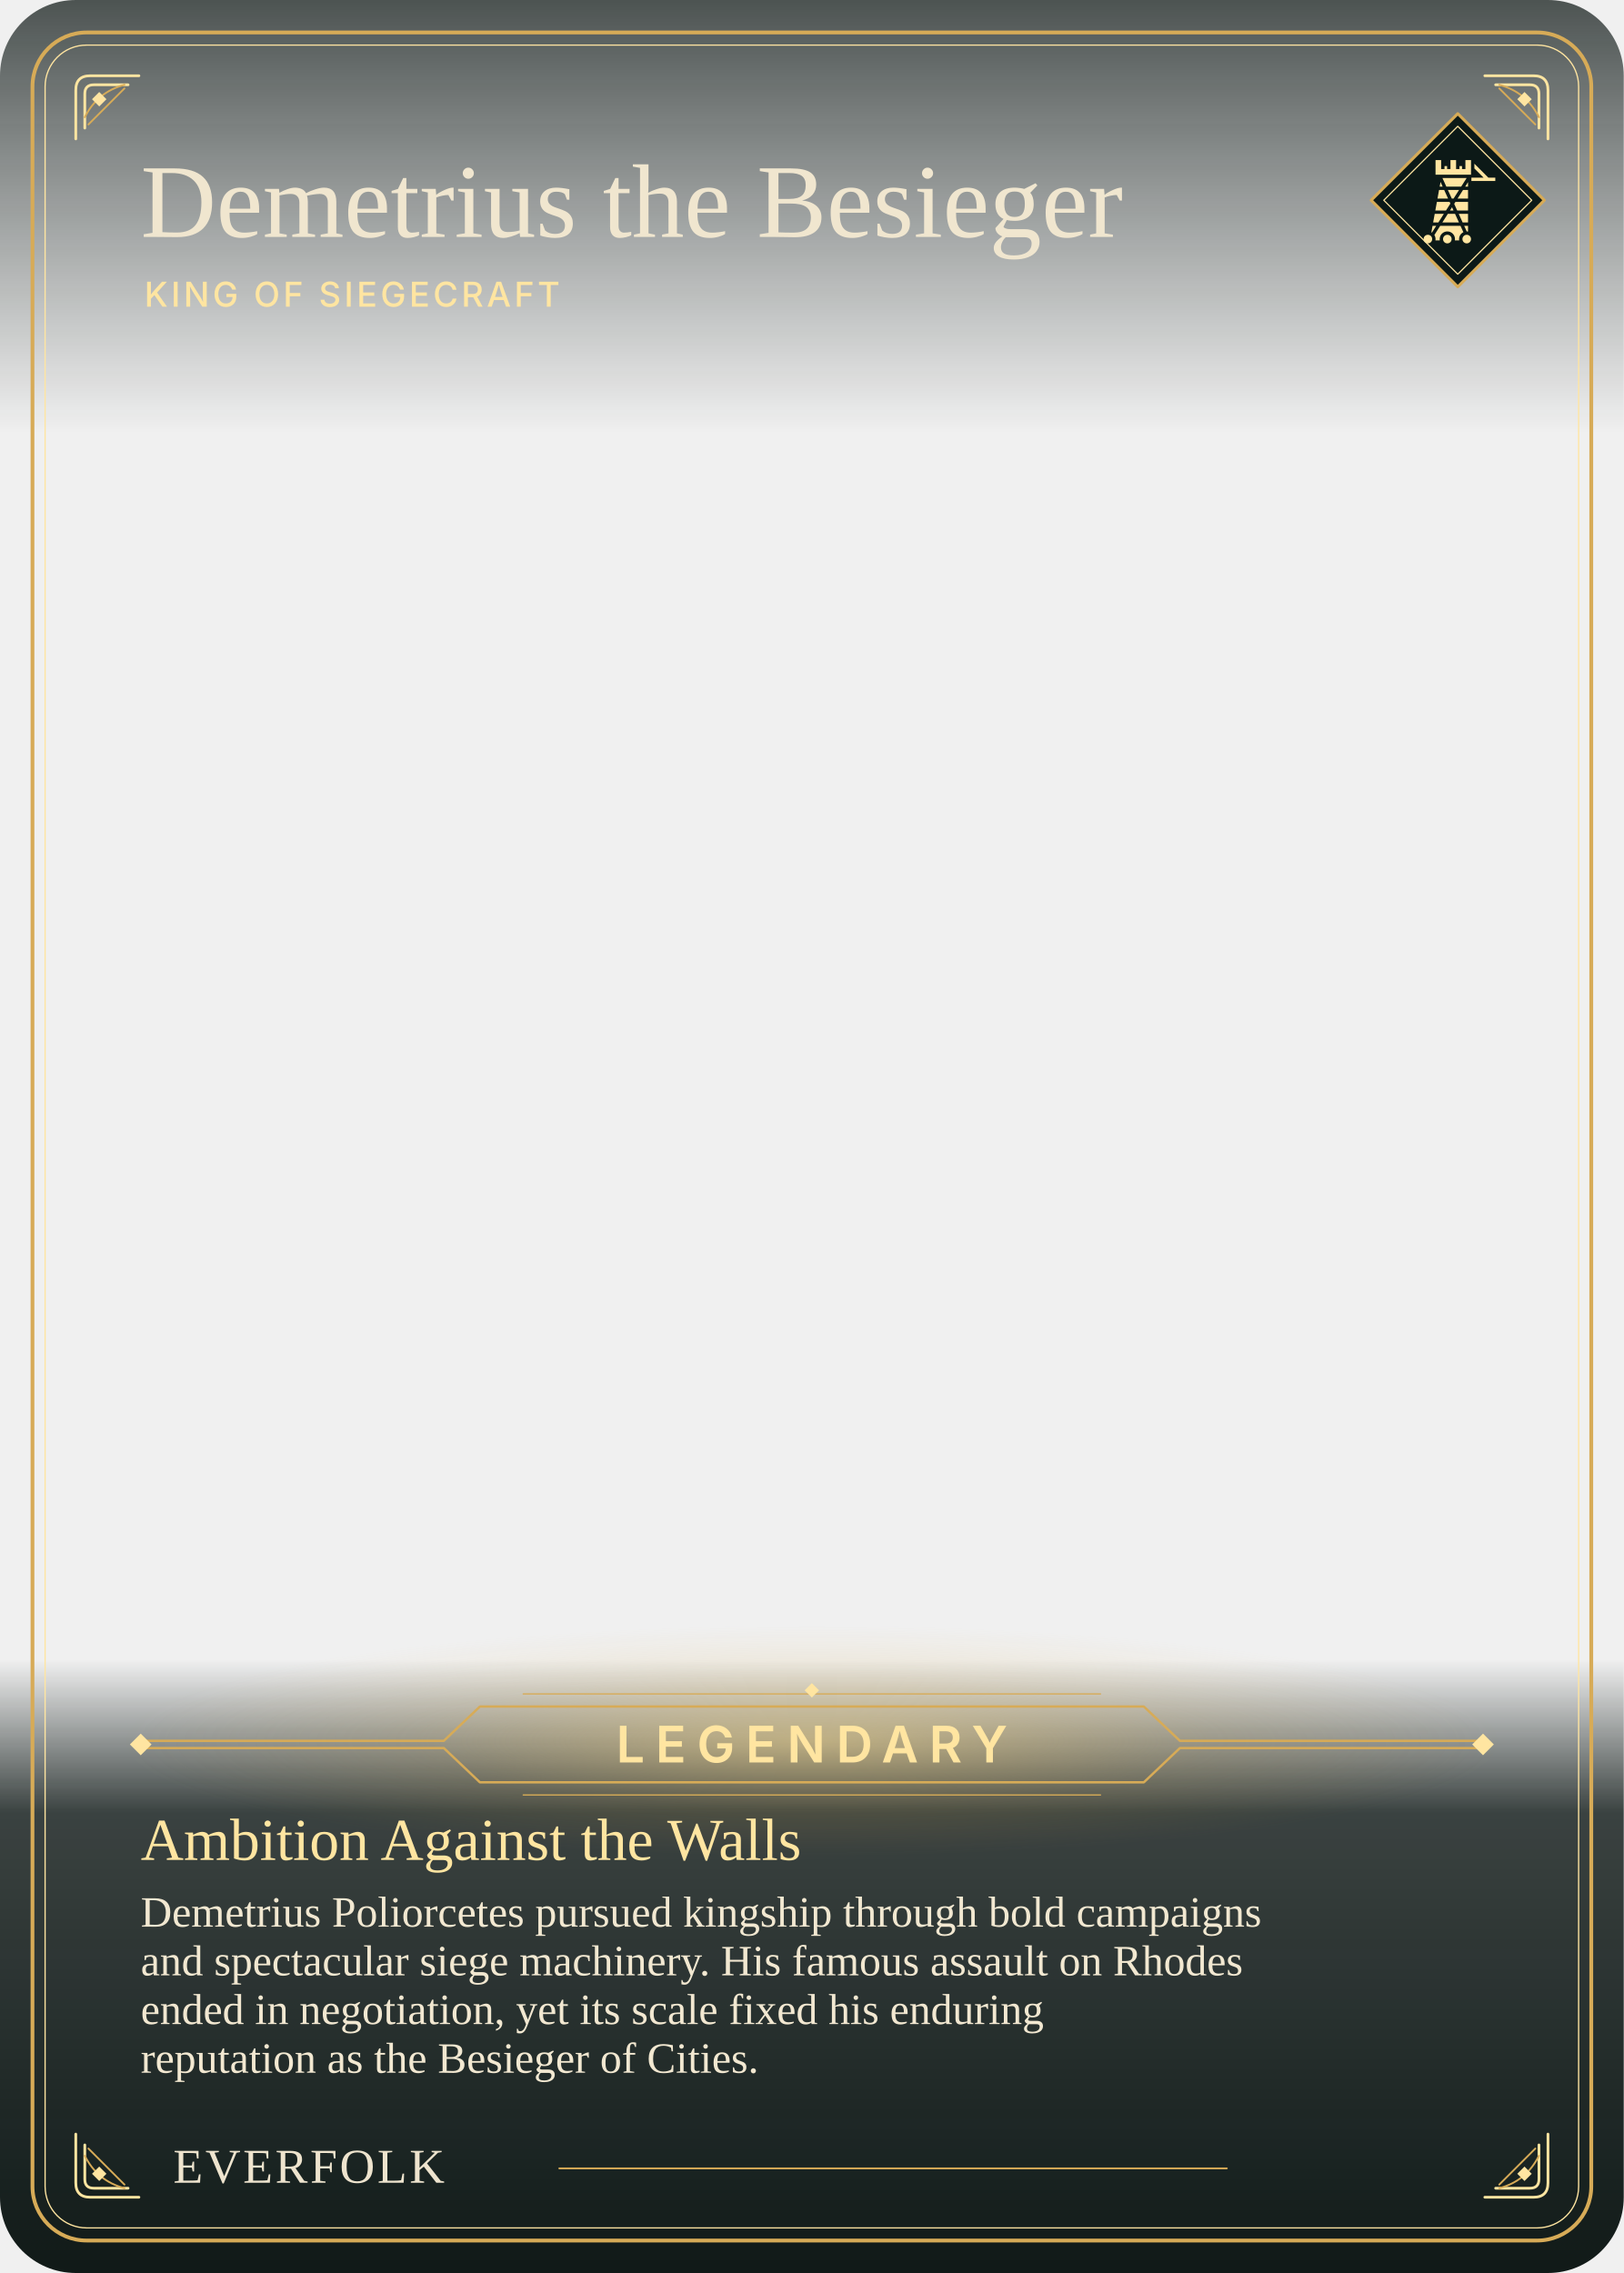
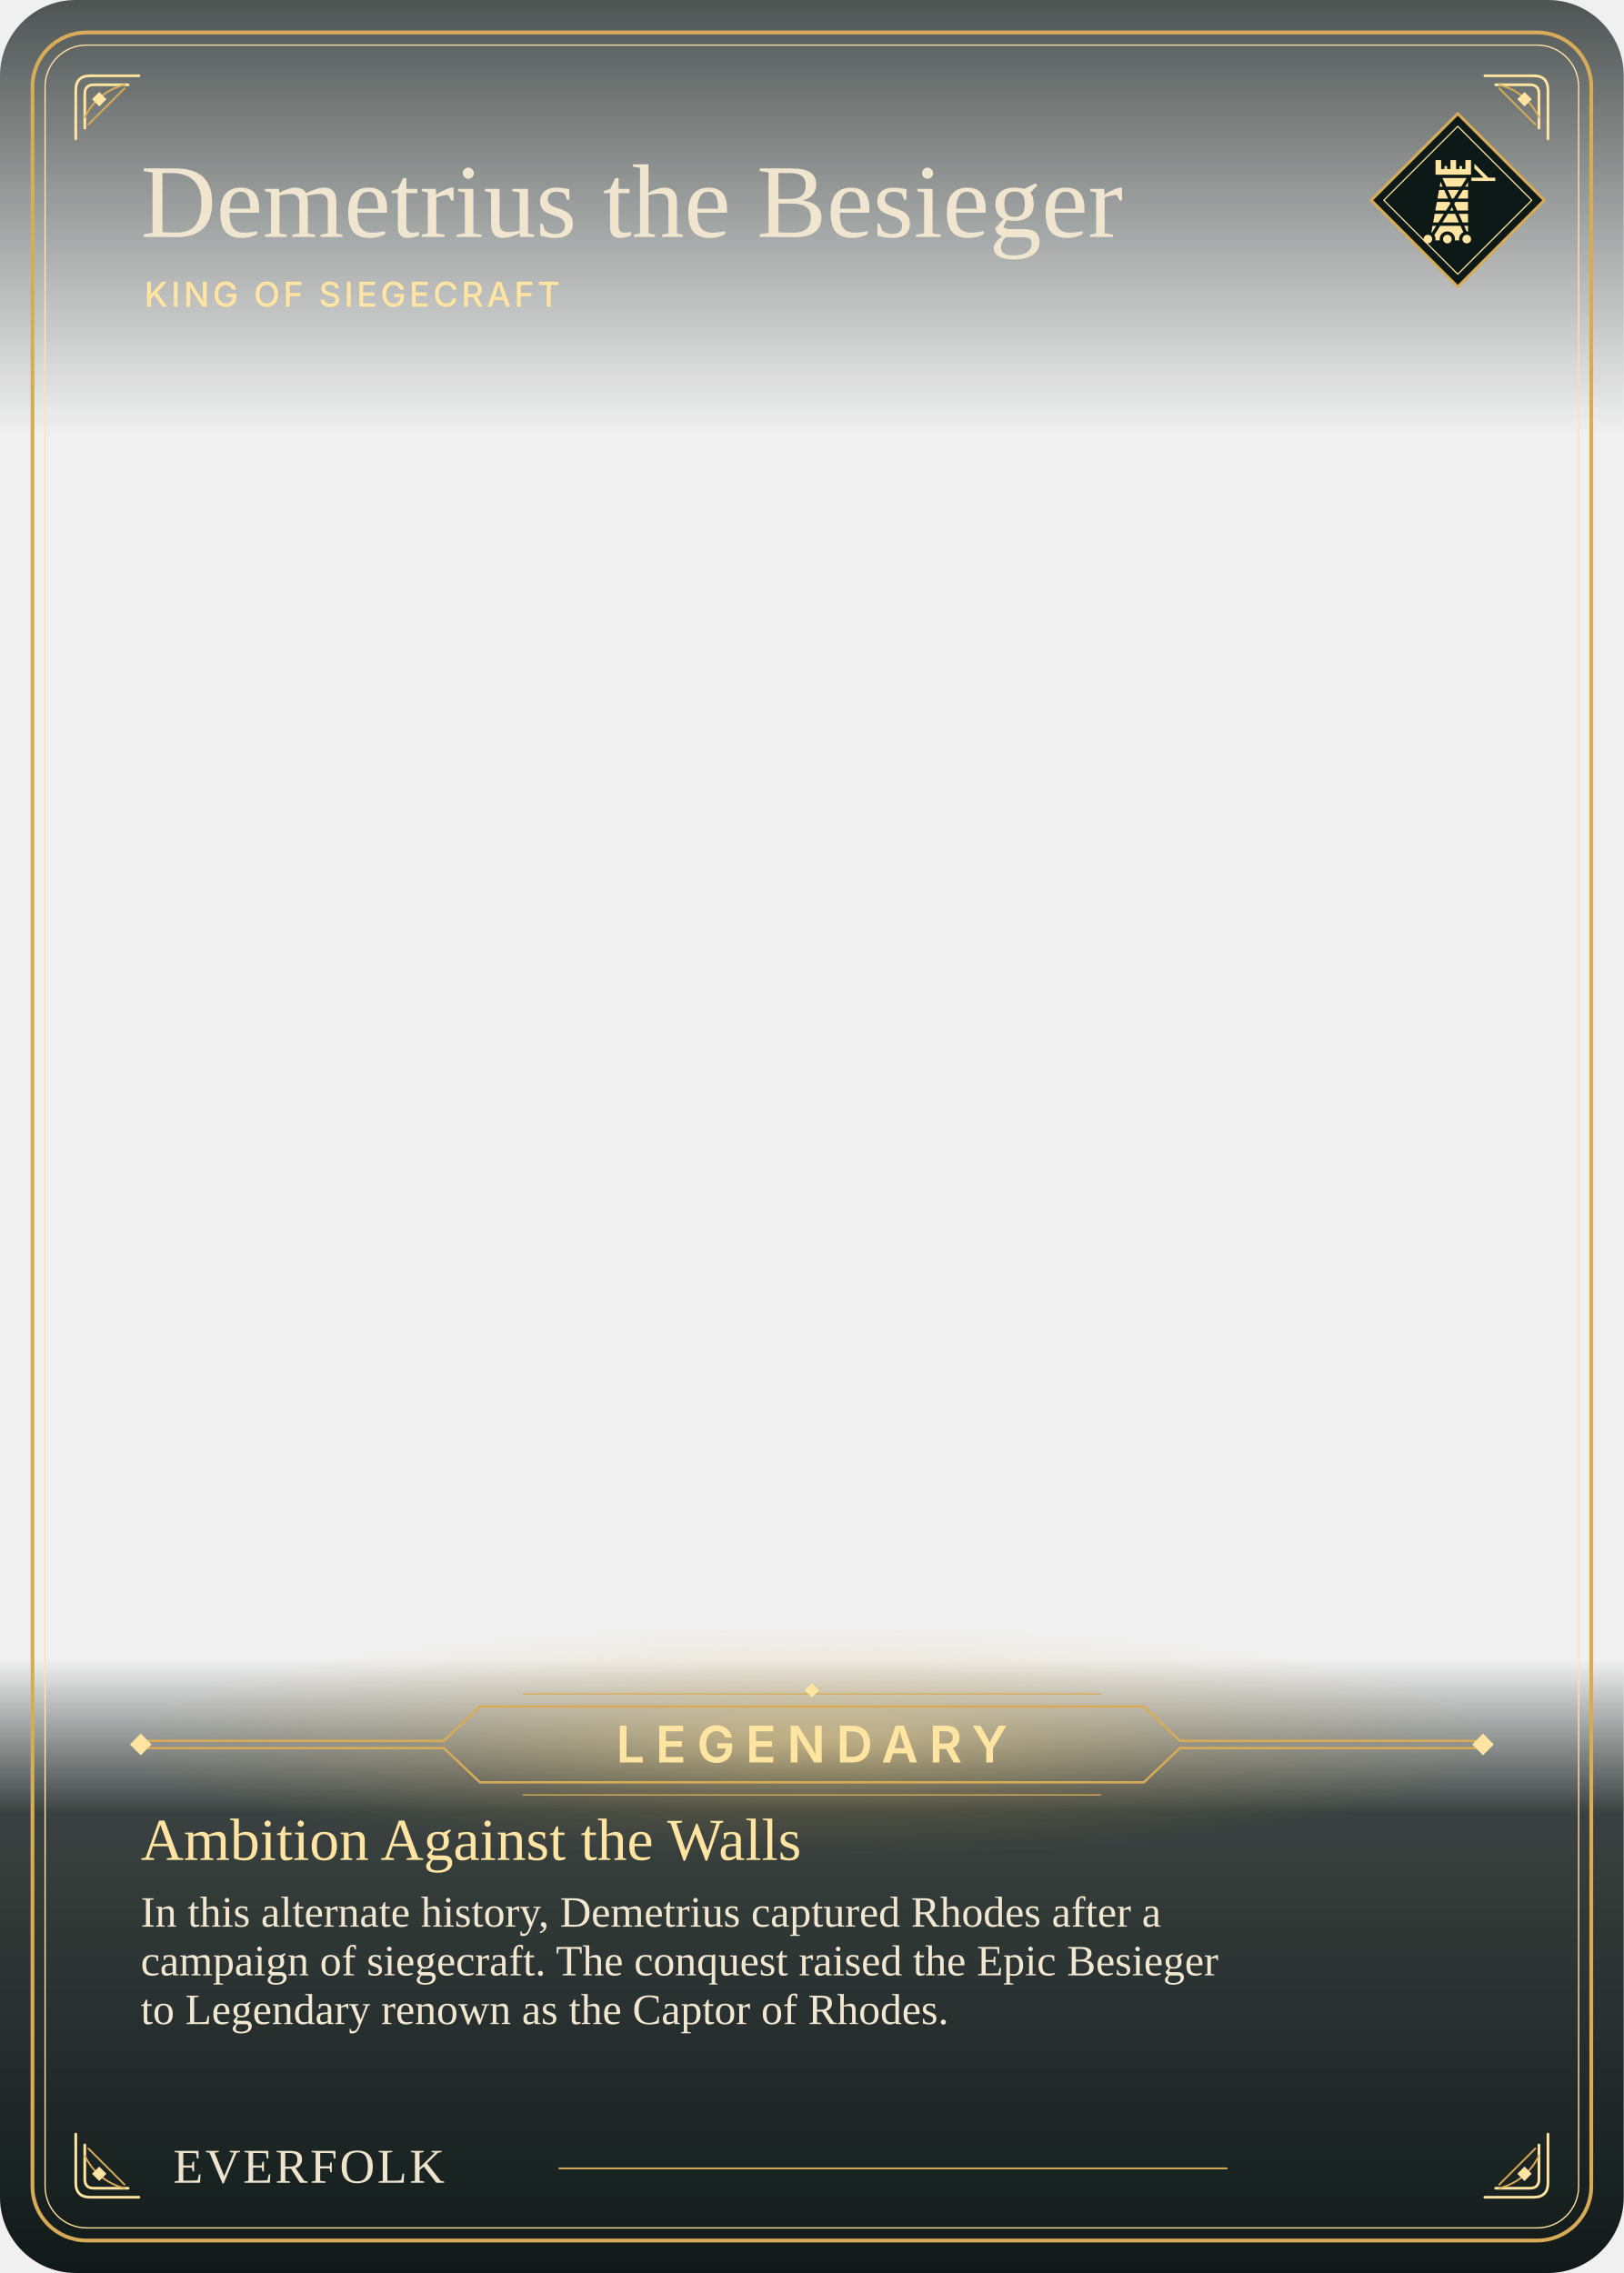
<svg xmlns="http://www.w3.org/2000/svg" width="900" height="1260" viewBox="0 0 900 1260">
  <defs>
    <clipPath id="Card_clip">
      <rect x="0" y="0" width="900" height="1260" rx="42" fill="white" stroke="none" stroke-width="1" />
    </clipPath>
    <clipPath id="Art_clip">
      <path d="M73.757 194.243Q78 190 84 190L816 190Q822 190 826.243 194.243L845.757 213.757Q850 218 850 224L850 896Q850 902 845.757 906.243L826.243 925.757Q822 930 816 930L84 930Q78 930 73.757 925.757L54.243 906.243Q50 902 50 896L50 224Q50 218 54.243 213.757Z" fill="white" stroke="none" stroke-width="1" stroke-linejoin="round" stroke-linecap="round" />
    </clipPath>
    <linearGradient id="Legend_top" x1="0" y1="0" x2="0" y2="240" gradientUnits="userSpaceOnUse">
      <stop offset="0" stop-color="#07110f" stop-opacity=".7" />
      <stop offset="1" stop-color="#07110f" stop-opacity="0" />
    </linearGradient>
    <linearGradient id="Legend_bottom" x1="0" y1="920" x2="0" y2="1260" gradientUnits="userSpaceOnUse">
      <stop offset="0" stop-color="#07110f" stop-opacity="0" />
      <stop offset=".25" stop-color="#07110f" stop-opacity=".78" />
      <stop offset="1" stop-color="#07110f" stop-opacity=".96" />
    </linearGradient>
    <radialGradient id="Aura">
      <stop offset="0" stop-color="#ffd56d" stop-opacity=".42" />
      <stop offset=".58" stop-color="#dbab44" stop-opacity=".13" />
      <stop offset="1" stop-color="#dbab44" stop-opacity="0" />
    </radialGradient>
    <linearGradient id="Gold" x1="0" y1="0" x2="0" y2="1">
      <stop offset="0" stop-color="#fff1bf" />
      <stop offset=".5" stop-color="#d8ac57" />
      <stop offset="1" stop-color="#ffdf8a" />
    </linearGradient>
  </defs>
  <g id="Legendary_frame" data-name="Legendary / gilded full-art frame" clip-path="url(#Card_clip)">
    <rect x="0" y="0" width="900" height="240" rx="0" fill="url(#Legend_top)" stroke="none" stroke-width="1" />
    <rect x="0" y="920" width="900" height="340" rx="0" fill="url(#Legend_bottom)" stroke="none" stroke-width="1" />
    <rect x="18" y="18" width="864" height="1224" rx="30" fill="none" stroke="#d7ab57" stroke-width="2.1" />
    <rect x="25" y="25" width="850" height="1210" rx="23" fill="none" stroke="#ffe5a1" stroke-width="0.7" />
    <g id="Rarity_corner_ornaments" data-name="Rarity / full art, gilded perimeter, radiant nameplate and figure emblem">
      <g transform="translate(42 42)">
        <path d="M0 35V8Q0 0 8 0H35M5 29V10Q5 5 10 5H29" fill="none" stroke="#ffe5a1" stroke-width="1.5" stroke-linejoin="round" stroke-linecap="round" />
        <path d="M5 23Q12 9 27 5M7 27L27 7" fill="none" stroke="#d7ab57" stroke-width="1" stroke-linejoin="round" stroke-linecap="round" />
        <path d="M13 9L17 13L13 17L9 13Z" fill="#ffe5a1" stroke="none" stroke-width="1" stroke-linejoin="round" stroke-linecap="round" />
      </g>
      <g transform="translate(858 42) scale(-1 1)">
        <path d="M0 35V8Q0 0 8 0H35M5 29V10Q5 5 10 5H29" fill="none" stroke="#ffe5a1" stroke-width="1.5" stroke-linejoin="round" stroke-linecap="round" />
        <path d="M5 23Q12 9 27 5M7 27L27 7" fill="none" stroke="#d7ab57" stroke-width="1" stroke-linejoin="round" stroke-linecap="round" />
        <path d="M13 9L17 13L13 17L9 13Z" fill="#ffe5a1" stroke="none" stroke-width="1" stroke-linejoin="round" stroke-linecap="round" />
      </g>
      <g transform="translate(42 1218) scale(1 -1)">
        <path d="M0 35V8Q0 0 8 0H35M5 29V10Q5 5 10 5H29" fill="none" stroke="#ffe5a1" stroke-width="1.5" stroke-linejoin="round" stroke-linecap="round" />
        <path d="M5 23Q12 9 27 5M7 27L27 7" fill="none" stroke="#d7ab57" stroke-width="1" stroke-linejoin="round" stroke-linecap="round" />
        <path d="M13 9L17 13L13 17L9 13Z" fill="#ffe5a1" stroke="none" stroke-width="1" stroke-linejoin="round" stroke-linecap="round" />
      </g>
      <g transform="translate(858 1218) scale(-1 -1)">
        <path d="M0 35V8Q0 0 8 0H35M5 29V10Q5 5 10 5H29" fill="none" stroke="#ffe5a1" stroke-width="1.5" stroke-linejoin="round" stroke-linecap="round" />
        <path d="M5 23Q12 9 27 5M7 27L27 7" fill="none" stroke="#d7ab57" stroke-width="1" stroke-linejoin="round" stroke-linecap="round" />
        <path d="M13 9L17 13L13 17L9 13Z" fill="#ffe5a1" stroke="none" stroke-width="1" stroke-linejoin="round" stroke-linecap="round" />
      </g>
    </g>
  </g>
  <g id="Legendary_aura" data-name="Legendary / radiant gilt rank cartouche">
    <ellipse cx="450" cy="965" rx="380" ry="64" fill="url(#Aura)" />
    <path d="M78 965H246L266 946H634L654 965H822M78 969H246L266 988H634L654 969H822" fill="none" stroke="#d7ab57" stroke-width="1.3" stroke-linejoin="round" stroke-linecap="round" />
    <path d="M78 961L84 967L78 973L72 967Z" fill="#ffe5a1" stroke="none" stroke-width="1" stroke-linejoin="round" stroke-linecap="round" />
    <path d="M822 961L828 967L822 973L816 967Z" fill="#ffe5a1" stroke="none" stroke-width="1" stroke-linejoin="round" stroke-linecap="round" />
    <path d="M290 939L610 939" fill="none" stroke="#d7ab57" stroke-width="0.7" stroke-linejoin="round" stroke-linecap="round" />
    <path d="M290 995L610 995" fill="none" stroke="#d7ab57" stroke-width="0.7" stroke-linejoin="round" stroke-linecap="round" />
    <path d="M450 933L454 937L450 941L446 937Z" fill="#ffe5a1" stroke="none" stroke-width="1" stroke-linejoin="round" stroke-linecap="round" />
    <text id="Legendary_rank_live" data-name="Legendary rank live" x="450" y="977" font-family="Inter" font-size="28" font-weight="600" fill="#ffe5a1" text-anchor="middle" letter-spacing="6">
      <tspan x="450" y="977">LEGENDARY</tspan>
    </text>
  </g>
  <g id="Figure_icon_cartouche" data-name="Figure / symbolic gold emblem">
    <path d="M808 63L856 111L808 159L760 111Z" fill="#0c1917" stroke="#d7ab57" stroke-width="1.6" stroke-linejoin="round" stroke-linecap="round" />
    <path d="M808 70L849 111L808 152L767 111Z" fill="none" stroke="#ffe5a1" stroke-width="0.65" stroke-linejoin="round" stroke-linecap="round" />
    <g id="Emblem_demetrius" data-name="Figure emblem / demetrius" transform="translate(781.5 84.5) scale(0.1035156)">
      <g fill="#ffe5a1" transform="translate(0 0)">
        <path fill="#ffe5a1" d="M137 41v78h190V41h-30v48h-18V73h-14v16h-18V41h-30v48h-18V73h-14v16h-18V41h-30zm208 19.273v25.454L394.273 135H329v18H457v-18H419.727L345 60.273zM173.977 137l20.91 46h79.445l29.272-46H173.977zm-10.268 20.912L159.147 183h15.965l-11.404-25.088zm147.29.996L295.668 183H311v-24.092zM155.875 201l-8.363 46h56.693l-20.91-46h-27.42zm47.193 0l20.91 46h9.626l29.273-46h-59.81zm81.145 0l-29.272 46H311v-46h-26.787zM144.24 265l-8.365 46h57.002l23.578-37.05-4.068-8.95H144.24zm99.246 0l-6.607 10.383L253.067 311H311v-46h-67.514zm-18.14 28.508L214.216 311h19.08l-7.95-17.492zM132.604 329l-8.364 46h27.908l29.274-46h-48.818zm70.156 0l-29.274 46h88.9l-20.907-46h-38.72zm58.49 0l20.908 46H311v-46h-49.75zm-140.283 64l-6.28 34.553c1.007.52 1.993 1.08 2.952 1.68L140.694 393h-19.728zm41.066 0l-31.34 49.248C134.68 448.565 137 456.025 137 464c0 2.386-.218 4.722-.615 7h23.392c-.396-2.278-.615-4.614-.615-7 0-22.537 18.463-41 41-41s41 18.463 41 41c0 2.386-.218 4.722-.615 7h23.068c-.397-2.278-.615-4.614-.615-7 0-16.127 9.456-30.165 23.092-36.848L270.568 393H162.033zm128.31 0l13.636 30h.02c2.386 0 4.722.218 7 .615V393h-20.658zM96 441c-12.81 0-23 10.19-23 23s10.19 23 23 23 23-10.19 23-23-10.19-23-23-23zm104.162 0c-12.81 0-23 10.19-23 23s10.19 23 23 23 23-10.19 23-23-10.19-23-23-23zM304 441c-12.81 0-23 10.19-23 23s10.19 23 23 23 23-10.19 23-23-10.19-23-23-23z" />
      </g>
    </g>
  </g>
  <g id="Card_text_live" data-name="Card / editable type">
    <text id="Card_title_live" data-name="Card title live" x="78" y="131.34" font-family="Source Serif 4" font-size="58" font-weight="400" fill="#f0e6cf" text-anchor="start">
      <tspan x="78" y="131.34">Demetrius the Besieger</tspan>
    </text>
    <text id="Card_subtitle_live" data-name="Card subtitle live" x="80" y="170" font-family="Inter" font-size="19" font-weight="500" fill="#ffe5a1" text-anchor="start" letter-spacing="1.75">
      <tspan x="80" y="170">KING OF SIEGECRAFT</tspan>
    </text>
    <text id="Biography_title_live" data-name="Biography title live" x="78" y="1031" font-family="Source Serif 4" font-size="33" font-weight="400" fill="#ffe5a1" text-anchor="start">
      <tspan x="78" y="1031">Ambition Against the Walls</tspan>
    </text>
    <text id="Biography_live" data-name="Biography / editable paragraph" font-family="Source Serif 4" font-size="24" fill="#f2e8d1">
-       <tspan x="78" y="1068">Demetrius Poliorcetes pursued kingship through bold campaigns</tspan>
-       <tspan x="78" y="1095">and spectacular siege machinery. His famous assault on Rhodes</tspan>
-       <tspan x="78" y="1122">ended in negotiation, yet its scale fixed his enduring</tspan>
-       <tspan x="78" y="1149">reputation as the Besieger of Cities.</tspan>
+       <tspan x="78" y="1068">In this alternate history, Demetrius captured Rhodes after a</tspan>
+       <tspan x="78" y="1095">campaign of siegecraft. The conquest raised the Epic Besieger</tspan>
+       <tspan x="78" y="1122">to Legendary renown as the Captor of Rhodes.</tspan>
    </text>
    <text id="Everfolk_brand_live" data-name="Everfolk brand live" x="96" y="1209.972" font-family="Source Serif 4" font-size="27" font-weight="400" fill="#eee4ce" text-anchor="start" letter-spacing="1.35">
      <tspan x="96" y="1209.972">EVERFOLK</tspan>
    </text>
  </g>
  <path d="M310 1202L680 1202" fill="none" stroke="#d7ab57" stroke-width="1" stroke-linejoin="round" stroke-linecap="round" />
</svg>
